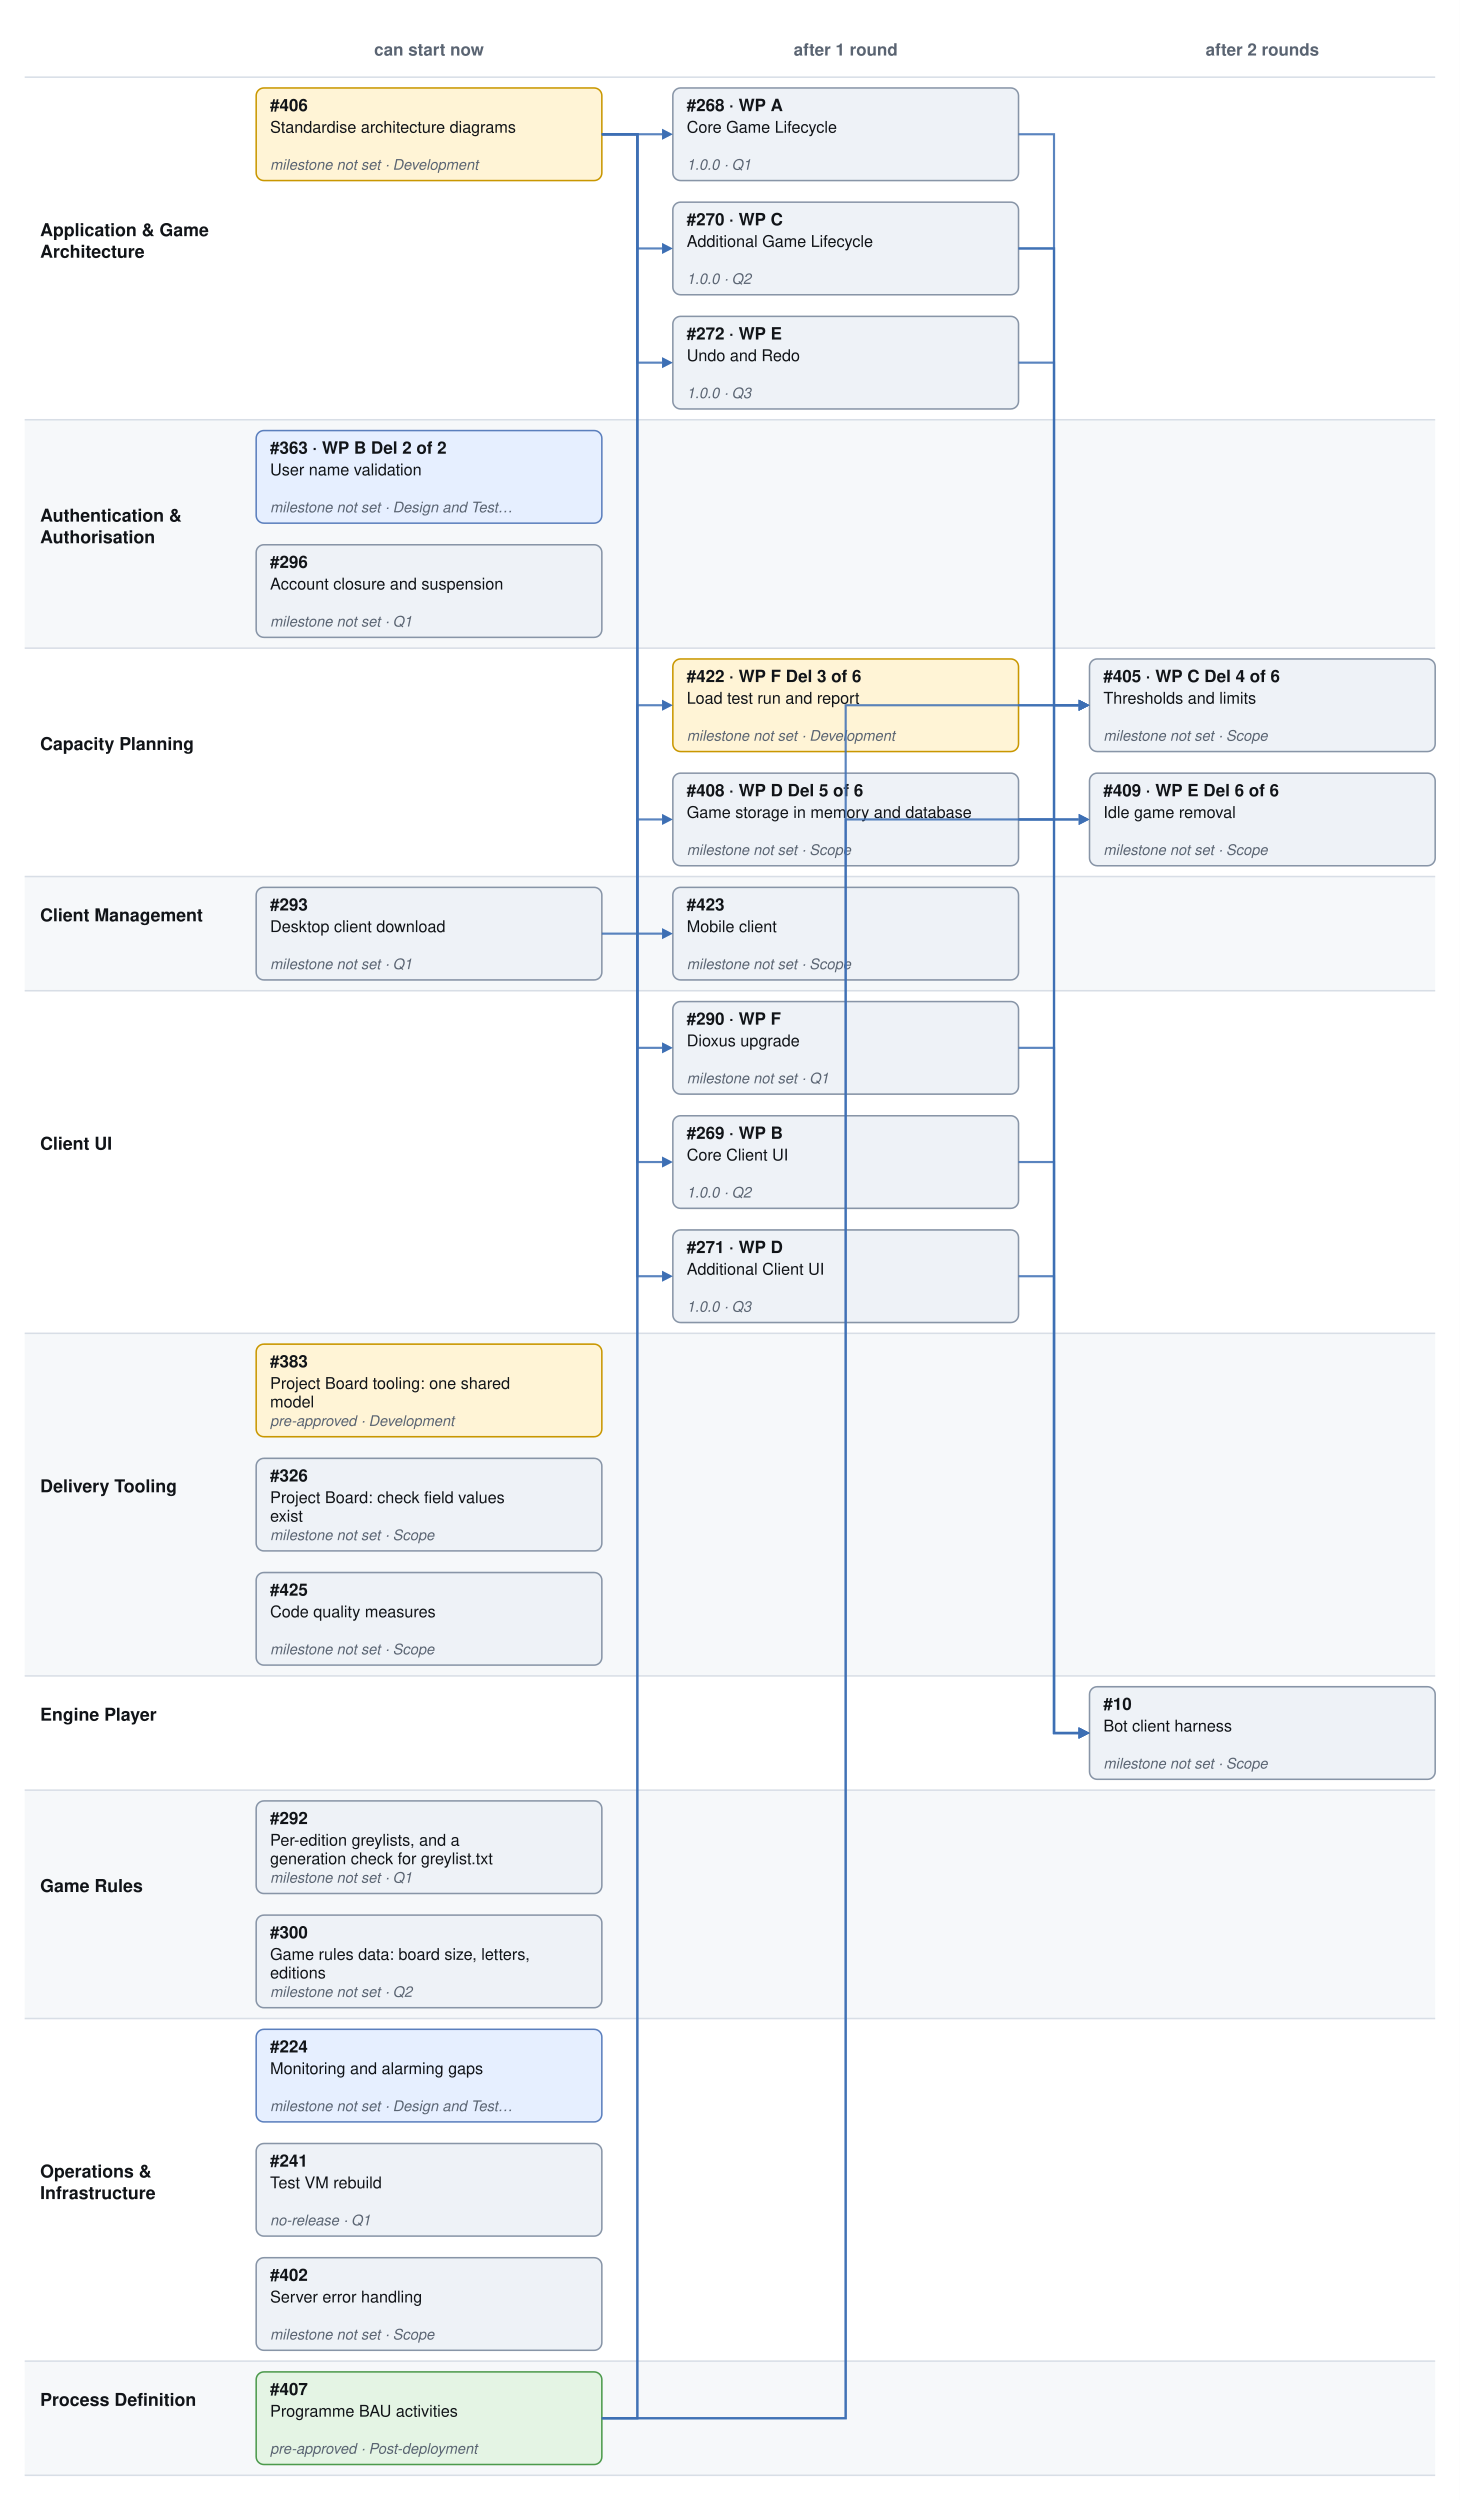
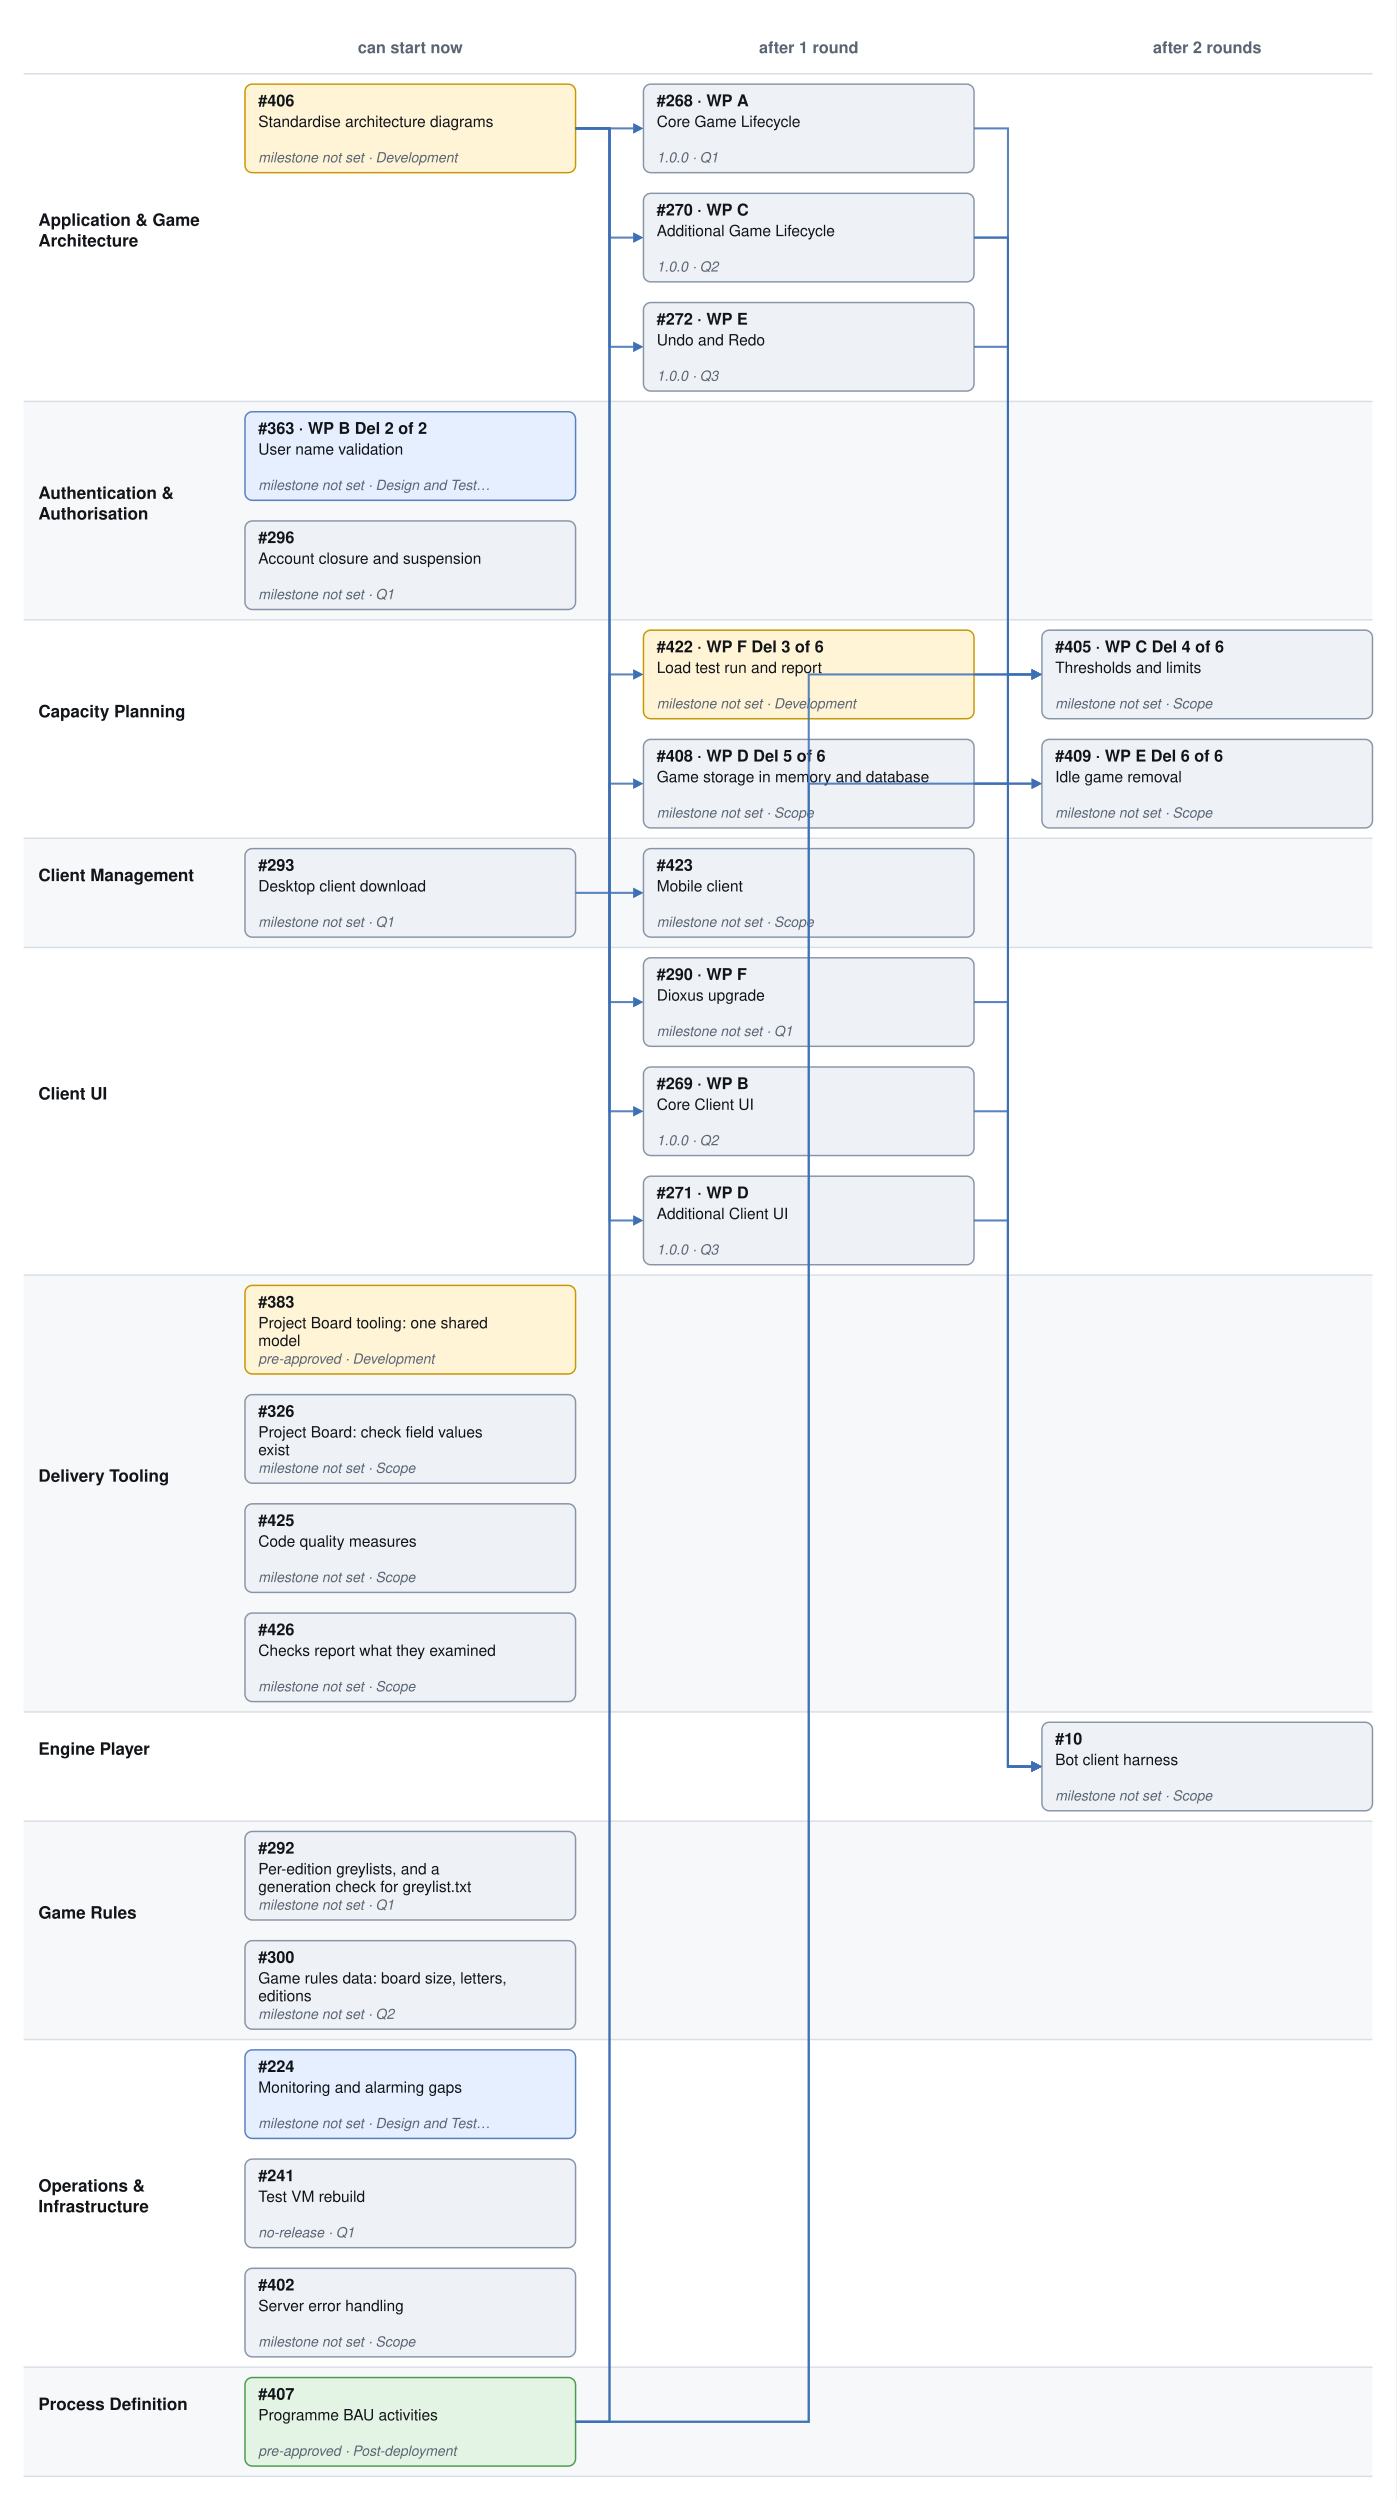
- <svg xmlns="http://www.w3.org/2000/svg" width="946" height="1620" viewBox="0 0 946 1620" font-family="-apple-system,BlinkMacSystemFont,Segoe UI,Helvetica,Arial,sans-serif">
-   <rect width="946" height="1620" fill="#ffffff" />
+ <svg xmlns="http://www.w3.org/2000/svg" width="946" height="1694" viewBox="0 0 946 1694" font-family="-apple-system,BlinkMacSystemFont,Segoe UI,Helvetica,Arial,sans-serif">
+   <rect width="946" height="1694" fill="#ffffff" />
  <text x="278" y="36" text-anchor="middle" font-size="11" font-weight="600" fill="#5a6472">can start now</text>
  <text x="548" y="36" text-anchor="middle" font-size="11" font-weight="600" fill="#5a6472">after 1 round</text>
  <text x="818" y="36" text-anchor="middle" font-size="11" font-weight="600" fill="#5a6472">after 2 rounds</text>
  <rect x="16" y="50" width="914" height="222" fill="#ffffff" />
  <line x1="16" y1="50" x2="930" y2="50" stroke="#d8dee6" stroke-width="1" />
  <text x="26" y="153" font-size="11.5" font-weight="700" fill="#111418">Application &amp; Game</text>
  <text x="26" y="167" font-size="11.5" font-weight="700" fill="#111418">Architecture</text>
  <rect x="166" y="57" width="224" height="60" rx="5" fill="#fff4d6" stroke="#c99700" stroke-width="1" />
  <text x="175" y="72" font-size="11" font-weight="700" fill="#111418">#406</text>
  <text x="175" y="86" font-size="10.5" fill="#111418">Standardise architecture diagrams</text>
  <text x="175" y="110" font-size="9.5" font-style="italic" fill="#5a6472">milestone not set · Development</text>
  <rect x="436" y="57" width="224" height="60" rx="5" fill="#eef2f7" stroke="#8895a7" stroke-width="1" />
  <text x="445" y="72" font-size="11" font-weight="700" fill="#111418">#268 · WP A</text>
  <text x="445" y="86" font-size="10.5" fill="#111418">Core Game Lifecycle</text>
  <text x="445" y="110" font-size="9.5" font-style="italic" fill="#5a6472">1.0.0 · Q1</text>
  <rect x="436" y="131" width="224" height="60" rx="5" fill="#eef2f7" stroke="#8895a7" stroke-width="1" />
  <text x="445" y="146" font-size="11" font-weight="700" fill="#111418">#270 · WP C</text>
  <text x="445" y="160" font-size="10.5" fill="#111418">Additional Game Lifecycle</text>
  <text x="445" y="184" font-size="9.5" font-style="italic" fill="#5a6472">1.0.0 · Q2</text>
  <rect x="436" y="205" width="224" height="60" rx="5" fill="#eef2f7" stroke="#8895a7" stroke-width="1" />
  <text x="445" y="220" font-size="11" font-weight="700" fill="#111418">#272 · WP E</text>
  <text x="445" y="234" font-size="10.5" fill="#111418">Undo and Redo</text>
  <text x="445" y="258" font-size="9.5" font-style="italic" fill="#5a6472">1.0.0 · Q3</text>
  <rect x="16" y="272" width="914" height="148" fill="#f6f8fa" />
  <line x1="16" y1="272" x2="930" y2="272" stroke="#d8dee6" stroke-width="1" />
  <text x="26" y="338" font-size="11.5" font-weight="700" fill="#111418">Authentication &amp;</text>
  <text x="26" y="352" font-size="11.5" font-weight="700" fill="#111418">Authorisation</text>
  <rect x="166" y="279" width="224" height="60" rx="5" fill="#e6efff" stroke="#5b7fbd" stroke-width="1" />
  <text x="175" y="294" font-size="11" font-weight="700" fill="#111418">#363 · WP B Del 2 of 2</text>
  <text x="175" y="308" font-size="10.5" fill="#111418">User name validation</text>
  <text x="175" y="332" font-size="9.5" font-style="italic" fill="#5a6472">milestone not set · Design and Test…</text>
  <rect x="166" y="353" width="224" height="60" rx="5" fill="#eef2f7" stroke="#8895a7" stroke-width="1" />
  <text x="175" y="368" font-size="11" font-weight="700" fill="#111418">#296</text>
  <text x="175" y="382" font-size="10.5" fill="#111418">Account closure and suspension</text>
  <text x="175" y="406" font-size="9.5" font-style="italic" fill="#5a6472">milestone not set · Q1</text>
  <rect x="16" y="420" width="914" height="148" fill="#ffffff" />
  <line x1="16" y1="420" x2="930" y2="420" stroke="#d8dee6" stroke-width="1" />
  <text x="26" y="486" font-size="11.5" font-weight="700" fill="#111418">Capacity Planning</text>
  <rect x="436" y="427" width="224" height="60" rx="5" fill="#fff4d6" stroke="#c99700" stroke-width="1" />
  <text x="445" y="442" font-size="11" font-weight="700" fill="#111418">#422 · WP F Del 3 of 6</text>
  <text x="445" y="456" font-size="10.5" fill="#111418">Load test run and report</text>
  <text x="445" y="480" font-size="9.5" font-style="italic" fill="#5a6472">milestone not set · Development</text>
  <rect x="436" y="501" width="224" height="60" rx="5" fill="#eef2f7" stroke="#8895a7" stroke-width="1" />
  <text x="445" y="516" font-size="11" font-weight="700" fill="#111418">#408 · WP D Del 5 of 6</text>
  <text x="445" y="530" font-size="10.5" fill="#111418">Game storage in memory and database</text>
  <text x="445" y="554" font-size="9.5" font-style="italic" fill="#5a6472">milestone not set · Scope</text>
  <rect x="706" y="427" width="224" height="60" rx="5" fill="#eef2f7" stroke="#8895a7" stroke-width="1" />
  <text x="715" y="442" font-size="11" font-weight="700" fill="#111418">#405 · WP C Del 4 of 6</text>
  <text x="715" y="456" font-size="10.5" fill="#111418">Thresholds and limits</text>
  <text x="715" y="480" font-size="9.5" font-style="italic" fill="#5a6472">milestone not set · Scope</text>
  <rect x="706" y="501" width="224" height="60" rx="5" fill="#eef2f7" stroke="#8895a7" stroke-width="1" />
  <text x="715" y="516" font-size="11" font-weight="700" fill="#111418">#409 · WP E Del 6 of 6</text>
  <text x="715" y="530" font-size="10.5" fill="#111418">Idle game removal</text>
  <text x="715" y="554" font-size="9.5" font-style="italic" fill="#5a6472">milestone not set · Scope</text>
  <rect x="16" y="568" width="914" height="74" fill="#f6f8fa" />
  <line x1="16" y1="568" x2="930" y2="568" stroke="#d8dee6" stroke-width="1" />
  <text x="26" y="597" font-size="11.5" font-weight="700" fill="#111418">Client Management</text>
  <rect x="166" y="575" width="224" height="60" rx="5" fill="#eef2f7" stroke="#8895a7" stroke-width="1" />
  <text x="175" y="590" font-size="11" font-weight="700" fill="#111418">#293</text>
  <text x="175" y="604" font-size="10.5" fill="#111418">Desktop client download</text>
  <text x="175" y="628" font-size="9.5" font-style="italic" fill="#5a6472">milestone not set · Q1</text>
  <rect x="436" y="575" width="224" height="60" rx="5" fill="#eef2f7" stroke="#8895a7" stroke-width="1" />
  <text x="445" y="590" font-size="11" font-weight="700" fill="#111418">#423</text>
  <text x="445" y="604" font-size="10.5" fill="#111418">Mobile client</text>
  <text x="445" y="628" font-size="9.5" font-style="italic" fill="#5a6472">milestone not set · Scope</text>
  <rect x="16" y="642" width="914" height="222" fill="#ffffff" />
  <line x1="16" y1="642" x2="930" y2="642" stroke="#d8dee6" stroke-width="1" />
  <text x="26" y="745" font-size="11.5" font-weight="700" fill="#111418">Client UI</text>
  <rect x="436" y="649" width="224" height="60" rx="5" fill="#eef2f7" stroke="#8895a7" stroke-width="1" />
  <text x="445" y="664" font-size="11" font-weight="700" fill="#111418">#290 · WP F</text>
  <text x="445" y="678" font-size="10.5" fill="#111418">Dioxus upgrade</text>
  <text x="445" y="702" font-size="9.5" font-style="italic" fill="#5a6472">milestone not set · Q1</text>
  <rect x="436" y="723" width="224" height="60" rx="5" fill="#eef2f7" stroke="#8895a7" stroke-width="1" />
  <text x="445" y="738" font-size="11" font-weight="700" fill="#111418">#269 · WP B</text>
  <text x="445" y="752" font-size="10.5" fill="#111418">Core Client UI</text>
  <text x="445" y="776" font-size="9.5" font-style="italic" fill="#5a6472">1.0.0 · Q2</text>
  <rect x="436" y="797" width="224" height="60" rx="5" fill="#eef2f7" stroke="#8895a7" stroke-width="1" />
  <text x="445" y="812" font-size="11" font-weight="700" fill="#111418">#271 · WP D</text>
  <text x="445" y="826" font-size="10.5" fill="#111418">Additional Client UI</text>
  <text x="445" y="850" font-size="9.5" font-style="italic" fill="#5a6472">1.0.0 · Q3</text>
-   <rect x="16" y="864" width="914" height="222" fill="#f6f8fa" />
+   <rect x="16" y="864" width="914" height="296" fill="#f6f8fa" />
  <line x1="16" y1="864" x2="930" y2="864" stroke="#d8dee6" stroke-width="1" />
-   <text x="26" y="967" font-size="11.5" font-weight="700" fill="#111418">Delivery Tooling</text>
+   <text x="26" y="1004" font-size="11.5" font-weight="700" fill="#111418">Delivery Tooling</text>
  <rect x="166" y="871" width="224" height="60" rx="5" fill="#fff4d6" stroke="#c99700" stroke-width="1" />
  <text x="175" y="886" font-size="11" font-weight="700" fill="#111418">#383</text>
  <text x="175" y="900" font-size="10.5" fill="#111418">Project Board tooling: one shared</text>
  <text x="175" y="912" font-size="10.5" fill="#111418">model</text>
  <text x="175" y="924" font-size="9.5" font-style="italic" fill="#5a6472">pre-approved · Development</text>
  <rect x="166" y="945" width="224" height="60" rx="5" fill="#eef2f7" stroke="#8895a7" stroke-width="1" />
  <text x="175" y="960" font-size="11" font-weight="700" fill="#111418">#326</text>
  <text x="175" y="974" font-size="10.5" fill="#111418">Project Board: check field values</text>
  <text x="175" y="986" font-size="10.5" fill="#111418">exist</text>
  <text x="175" y="998" font-size="9.5" font-style="italic" fill="#5a6472">milestone not set · Scope</text>
  <rect x="166" y="1019" width="224" height="60" rx="5" fill="#eef2f7" stroke="#8895a7" stroke-width="1" />
  <text x="175" y="1034" font-size="11" font-weight="700" fill="#111418">#425</text>
  <text x="175" y="1048" font-size="10.5" fill="#111418">Code quality measures</text>
  <text x="175" y="1072" font-size="9.5" font-style="italic" fill="#5a6472">milestone not set · Scope</text>
-   <rect x="16" y="1086" width="914" height="74" fill="#ffffff" />
-   <line x1="16" y1="1086" x2="930" y2="1086" stroke="#d8dee6" stroke-width="1" />
-   <text x="26" y="1115" font-size="11.5" font-weight="700" fill="#111418">Engine Player</text>
-   <rect x="706" y="1093" width="224" height="60" rx="5" fill="#eef2f7" stroke="#8895a7" stroke-width="1" />
-   <text x="715" y="1108" font-size="11" font-weight="700" fill="#111418">#10</text>
-   <text x="715" y="1122" font-size="10.5" fill="#111418">Bot client harness</text>
-   <text x="715" y="1146" font-size="9.5" font-style="italic" fill="#5a6472">milestone not set · Scope</text>
-   <rect x="16" y="1160" width="914" height="148" fill="#f6f8fa" />
+   <rect x="166" y="1093" width="224" height="60" rx="5" fill="#eef2f7" stroke="#8895a7" stroke-width="1" />
+   <text x="175" y="1108" font-size="11" font-weight="700" fill="#111418">#426</text>
+   <text x="175" y="1122" font-size="10.5" fill="#111418">Checks report what they examined</text>
+   <text x="175" y="1146" font-size="9.5" font-style="italic" fill="#5a6472">milestone not set · Scope</text>
+   <rect x="16" y="1160" width="914" height="74" fill="#ffffff" />
  <line x1="16" y1="1160" x2="930" y2="1160" stroke="#d8dee6" stroke-width="1" />
-   <text x="26" y="1226" font-size="11.5" font-weight="700" fill="#111418">Game Rules</text>
-   <rect x="166" y="1167" width="224" height="60" rx="5" fill="#eef2f7" stroke="#8895a7" stroke-width="1" />
-   <text x="175" y="1182" font-size="11" font-weight="700" fill="#111418">#292</text>
-   <text x="175" y="1196" font-size="10.5" fill="#111418">Per-edition greylists, and a</text>
-   <text x="175" y="1208" font-size="10.5" fill="#111418">generation check for greylist.txt</text>
-   <text x="175" y="1220" font-size="9.5" font-style="italic" fill="#5a6472">milestone not set · Q1</text>
+   <text x="26" y="1189" font-size="11.5" font-weight="700" fill="#111418">Engine Player</text>
+   <rect x="706" y="1167" width="224" height="60" rx="5" fill="#eef2f7" stroke="#8895a7" stroke-width="1" />
+   <text x="715" y="1182" font-size="11" font-weight="700" fill="#111418">#10</text>
+   <text x="715" y="1196" font-size="10.5" fill="#111418">Bot client harness</text>
+   <text x="715" y="1220" font-size="9.5" font-style="italic" fill="#5a6472">milestone not set · Scope</text>
+   <rect x="16" y="1234" width="914" height="148" fill="#f6f8fa" />
+   <line x1="16" y1="1234" x2="930" y2="1234" stroke="#d8dee6" stroke-width="1" />
+   <text x="26" y="1300" font-size="11.5" font-weight="700" fill="#111418">Game Rules</text>
  <rect x="166" y="1241" width="224" height="60" rx="5" fill="#eef2f7" stroke="#8895a7" stroke-width="1" />
-   <text x="175" y="1256" font-size="11" font-weight="700" fill="#111418">#300</text>
-   <text x="175" y="1270" font-size="10.5" fill="#111418">Game rules data: board size, letters,</text>
-   <text x="175" y="1282" font-size="10.5" fill="#111418">editions</text>
-   <text x="175" y="1294" font-size="9.5" font-style="italic" fill="#5a6472">milestone not set · Q2</text>
-   <rect x="16" y="1308" width="914" height="222" fill="#ffffff" />
-   <line x1="16" y1="1308" x2="930" y2="1308" stroke="#d8dee6" stroke-width="1" />
-   <text x="26" y="1411" font-size="11.5" font-weight="700" fill="#111418">Operations &amp;</text>
-   <text x="26" y="1425" font-size="11.5" font-weight="700" fill="#111418">Infrastructure</text>
-   <rect x="166" y="1315" width="224" height="60" rx="5" fill="#e6efff" stroke="#5b7fbd" stroke-width="1" />
-   <text x="175" y="1330" font-size="11" font-weight="700" fill="#111418">#224</text>
-   <text x="175" y="1344" font-size="10.5" fill="#111418">Monitoring and alarming gaps</text>
-   <text x="175" y="1368" font-size="9.5" font-style="italic" fill="#5a6472">milestone not set · Design and Test…</text>
-   <rect x="166" y="1389" width="224" height="60" rx="5" fill="#eef2f7" stroke="#8895a7" stroke-width="1" />
-   <text x="175" y="1404" font-size="11" font-weight="700" fill="#111418">#241</text>
-   <text x="175" y="1418" font-size="10.5" fill="#111418">Test VM rebuild</text>
-   <text x="175" y="1442" font-size="9.5" font-style="italic" fill="#5a6472">no-release · Q1</text>
+   <text x="175" y="1256" font-size="11" font-weight="700" fill="#111418">#292</text>
+   <text x="175" y="1270" font-size="10.5" fill="#111418">Per-edition greylists, and a</text>
+   <text x="175" y="1282" font-size="10.5" fill="#111418">generation check for greylist.txt</text>
+   <text x="175" y="1294" font-size="9.5" font-style="italic" fill="#5a6472">milestone not set · Q1</text>
+   <rect x="166" y="1315" width="224" height="60" rx="5" fill="#eef2f7" stroke="#8895a7" stroke-width="1" />
+   <text x="175" y="1330" font-size="11" font-weight="700" fill="#111418">#300</text>
+   <text x="175" y="1344" font-size="10.5" fill="#111418">Game rules data: board size, letters,</text>
+   <text x="175" y="1356" font-size="10.5" fill="#111418">editions</text>
+   <text x="175" y="1368" font-size="9.5" font-style="italic" fill="#5a6472">milestone not set · Q2</text>
+   <rect x="16" y="1382" width="914" height="222" fill="#ffffff" />
+   <line x1="16" y1="1382" x2="930" y2="1382" stroke="#d8dee6" stroke-width="1" />
+   <text x="26" y="1485" font-size="11.5" font-weight="700" fill="#111418">Operations &amp;</text>
+   <text x="26" y="1499" font-size="11.5" font-weight="700" fill="#111418">Infrastructure</text>
+   <rect x="166" y="1389" width="224" height="60" rx="5" fill="#e6efff" stroke="#5b7fbd" stroke-width="1" />
+   <text x="175" y="1404" font-size="11" font-weight="700" fill="#111418">#224</text>
+   <text x="175" y="1418" font-size="10.5" fill="#111418">Monitoring and alarming gaps</text>
+   <text x="175" y="1442" font-size="9.5" font-style="italic" fill="#5a6472">milestone not set · Design and Test…</text>
  <rect x="166" y="1463" width="224" height="60" rx="5" fill="#eef2f7" stroke="#8895a7" stroke-width="1" />
-   <text x="175" y="1478" font-size="11" font-weight="700" fill="#111418">#402</text>
-   <text x="175" y="1492" font-size="10.5" fill="#111418">Server error handling</text>
-   <text x="175" y="1516" font-size="9.5" font-style="italic" fill="#5a6472">milestone not set · Scope</text>
-   <rect x="16" y="1530" width="914" height="74" fill="#f6f8fa" />
-   <line x1="16" y1="1530" x2="930" y2="1530" stroke="#d8dee6" stroke-width="1" />
-   <text x="26" y="1559" font-size="11.5" font-weight="700" fill="#111418">Process Definition</text>
-   <rect x="166" y="1537" width="224" height="60" rx="5" fill="#e4f4e4" stroke="#4c9a4c" stroke-width="1" />
-   <text x="175" y="1552" font-size="11" font-weight="700" fill="#111418">#407</text>
-   <text x="175" y="1566" font-size="10.5" fill="#111418">Programme BAU activities</text>
-   <text x="175" y="1590" font-size="9.5" font-style="italic" fill="#5a6472">pre-approved · Post-deployment</text>
+   <text x="175" y="1478" font-size="11" font-weight="700" fill="#111418">#241</text>
+   <text x="175" y="1492" font-size="10.5" fill="#111418">Test VM rebuild</text>
+   <text x="175" y="1516" font-size="9.5" font-style="italic" fill="#5a6472">no-release · Q1</text>
+   <rect x="166" y="1537" width="224" height="60" rx="5" fill="#eef2f7" stroke="#8895a7" stroke-width="1" />
+   <text x="175" y="1552" font-size="11" font-weight="700" fill="#111418">#402</text>
+   <text x="175" y="1566" font-size="10.5" fill="#111418">Server error handling</text>
+   <text x="175" y="1590" font-size="9.5" font-style="italic" fill="#5a6472">milestone not set · Scope</text>
+   <rect x="16" y="1604" width="914" height="74" fill="#f6f8fa" />
  <line x1="16" y1="1604" x2="930" y2="1604" stroke="#d8dee6" stroke-width="1" />
-   <path d="M 660 87 H 683.0 V 1123 H 699" fill="none" stroke="#3d6fb4" stroke-width="1.4" opacity="0.85" />
-   <polygon points="706,1123 699,1119.4 699,1126.6" fill="#3d6fb4" />
-   <path d="M 660 753 H 683.0 V 1123 H 699" fill="none" stroke="#3d6fb4" stroke-width="1.4" opacity="0.85" />
-   <polygon points="706,1123 699,1119.4 699,1126.6" fill="#3d6fb4" />
-   <path d="M 660 161 H 683.0 V 1123 H 699" fill="none" stroke="#3d6fb4" stroke-width="1.4" opacity="0.85" />
-   <polygon points="706,1123 699,1119.4 699,1126.6" fill="#3d6fb4" />
+   <text x="26" y="1633" font-size="11.5" font-weight="700" fill="#111418">Process Definition</text>
+   <rect x="166" y="1611" width="224" height="60" rx="5" fill="#e4f4e4" stroke="#4c9a4c" stroke-width="1" />
+   <text x="175" y="1626" font-size="11" font-weight="700" fill="#111418">#407</text>
+   <text x="175" y="1640" font-size="10.5" fill="#111418">Programme BAU activities</text>
+   <text x="175" y="1664" font-size="9.5" font-style="italic" fill="#5a6472">pre-approved · Post-deployment</text>
+   <line x1="16" y1="1678" x2="930" y2="1678" stroke="#d8dee6" stroke-width="1" />
+   <path d="M 660 87 H 683.0 V 1197 H 699" fill="none" stroke="#3d6fb4" stroke-width="1.4" opacity="0.85" />
+   <polygon points="706,1197 699,1193.4 699,1200.6" fill="#3d6fb4" />
+   <path d="M 660 753 H 683.0 V 1197 H 699" fill="none" stroke="#3d6fb4" stroke-width="1.4" opacity="0.85" />
+   <polygon points="706,1197 699,1193.4 699,1200.6" fill="#3d6fb4" />
+   <path d="M 660 161 H 683.0 V 1197 H 699" fill="none" stroke="#3d6fb4" stroke-width="1.4" opacity="0.85" />
+   <polygon points="706,1197 699,1193.4 699,1200.6" fill="#3d6fb4" />
  <path d="M 660 161 H 683.0 V 457 H 699" fill="none" stroke="#3d6fb4" stroke-width="1.4" opacity="0.85" />
  <polygon points="706,457 699,453.4 699,460.6" fill="#3d6fb4" />
-   <path d="M 660 827 H 683.0 V 1123 H 699" fill="none" stroke="#3d6fb4" stroke-width="1.4" opacity="0.85" />
-   <polygon points="706,1123 699,1119.4 699,1126.6" fill="#3d6fb4" />
-   <path d="M 660 235 H 683.0 V 1123 H 699" fill="none" stroke="#3d6fb4" stroke-width="1.4" opacity="0.85" />
-   <polygon points="706,1123 699,1119.4 699,1126.6" fill="#3d6fb4" />
-   <path d="M 660 679 H 683.0 V 1123 H 699" fill="none" stroke="#3d6fb4" stroke-width="1.4" opacity="0.85" />
-   <polygon points="706,1123 699,1119.4 699,1126.6" fill="#3d6fb4" />
+   <path d="M 660 827 H 683.0 V 1197 H 699" fill="none" stroke="#3d6fb4" stroke-width="1.4" opacity="0.85" />
+   <polygon points="706,1197 699,1193.4 699,1200.6" fill="#3d6fb4" />
+   <path d="M 660 235 H 683.0 V 1197 H 699" fill="none" stroke="#3d6fb4" stroke-width="1.4" opacity="0.85" />
+   <polygon points="706,1197 699,1193.4 699,1200.6" fill="#3d6fb4" />
+   <path d="M 660 679 H 683.0 V 1197 H 699" fill="none" stroke="#3d6fb4" stroke-width="1.4" opacity="0.85" />
+   <polygon points="706,1197 699,1193.4 699,1200.6" fill="#3d6fb4" />
  <path d="M 390 605 H 429" fill="none" stroke="#3d6fb4" stroke-width="1.4" opacity="0.85" />
  <polygon points="436,605 429,601.4 429,608.6" fill="#3d6fb4" />
  <path d="M 390 87 H 429" fill="none" stroke="#3d6fb4" stroke-width="1.4" opacity="0.85" />
  <polygon points="436,87 429,83.4 429,90.6" fill="#3d6fb4" />
  <path d="M 390 87 H 413.0 V 753 H 429" fill="none" stroke="#3d6fb4" stroke-width="1.4" opacity="0.85" />
  <polygon points="436,753 429,749.4 429,756.6" fill="#3d6fb4" />
  <path d="M 390 87 H 413.0 V 161 H 429" fill="none" stroke="#3d6fb4" stroke-width="1.4" opacity="0.85" />
  <polygon points="436,161 429,157.4 429,164.6" fill="#3d6fb4" />
  <path d="M 390 87 H 413.0 V 827 H 429" fill="none" stroke="#3d6fb4" stroke-width="1.4" opacity="0.85" />
  <polygon points="436,827 429,823.4 429,830.6" fill="#3d6fb4" />
  <path d="M 390 87 H 413.0 V 235 H 429" fill="none" stroke="#3d6fb4" stroke-width="1.4" opacity="0.85" />
  <polygon points="436,235 429,231.4 429,238.6" fill="#3d6fb4" />
  <path d="M 390 87 H 413.0 V 679 H 429" fill="none" stroke="#3d6fb4" stroke-width="1.4" opacity="0.85" />
  <polygon points="436,679 429,675.4 429,682.6" fill="#3d6fb4" />
-   <path d="M 390 1567 H 548.0 V 457 H 699" fill="none" stroke="#3d6fb4" stroke-width="1.4" opacity="0.85" />
+   <path d="M 390 1641 H 548.0 V 457 H 699" fill="none" stroke="#3d6fb4" stroke-width="1.4" opacity="0.85" />
  <polygon points="706,457 699,453.4 699,460.6" fill="#3d6fb4" />
-   <path d="M 390 1567 H 413.0 V 531 H 429" fill="none" stroke="#3d6fb4" stroke-width="1.4" opacity="0.85" />
+   <path d="M 390 1641 H 413.0 V 531 H 429" fill="none" stroke="#3d6fb4" stroke-width="1.4" opacity="0.85" />
  <polygon points="436,531 429,527.4 429,534.6" fill="#3d6fb4" />
-   <path d="M 390 1567 H 548.0 V 531 H 699" fill="none" stroke="#3d6fb4" stroke-width="1.4" opacity="0.85" />
+   <path d="M 390 1641 H 548.0 V 531 H 699" fill="none" stroke="#3d6fb4" stroke-width="1.4" opacity="0.85" />
  <polygon points="706,531 699,527.4 699,534.6" fill="#3d6fb4" />
-   <path d="M 390 1567 H 413.0 V 457 H 429" fill="none" stroke="#3d6fb4" stroke-width="1.4" opacity="0.85" />
+   <path d="M 390 1641 H 413.0 V 457 H 429" fill="none" stroke="#3d6fb4" stroke-width="1.4" opacity="0.85" />
  <polygon points="436,457 429,453.4 429,460.6" fill="#3d6fb4" />
  <path d="M 660 531 H 683.0 V 457 H 699" fill="none" stroke="#3d6fb4" stroke-width="1.4" opacity="0.85" />
  <polygon points="706,457 699,453.4 699,460.6" fill="#3d6fb4" />
  <path d="M 660 531 H 699" fill="none" stroke="#3d6fb4" stroke-width="1.4" opacity="0.85" />
  <polygon points="706,531 699,527.4 699,534.6" fill="#3d6fb4" />
  <path d="M 660 457 H 699" fill="none" stroke="#3d6fb4" stroke-width="1.4" opacity="0.85" />
  <polygon points="706,457 699,453.4 699,460.6" fill="#3d6fb4" />
</svg>
